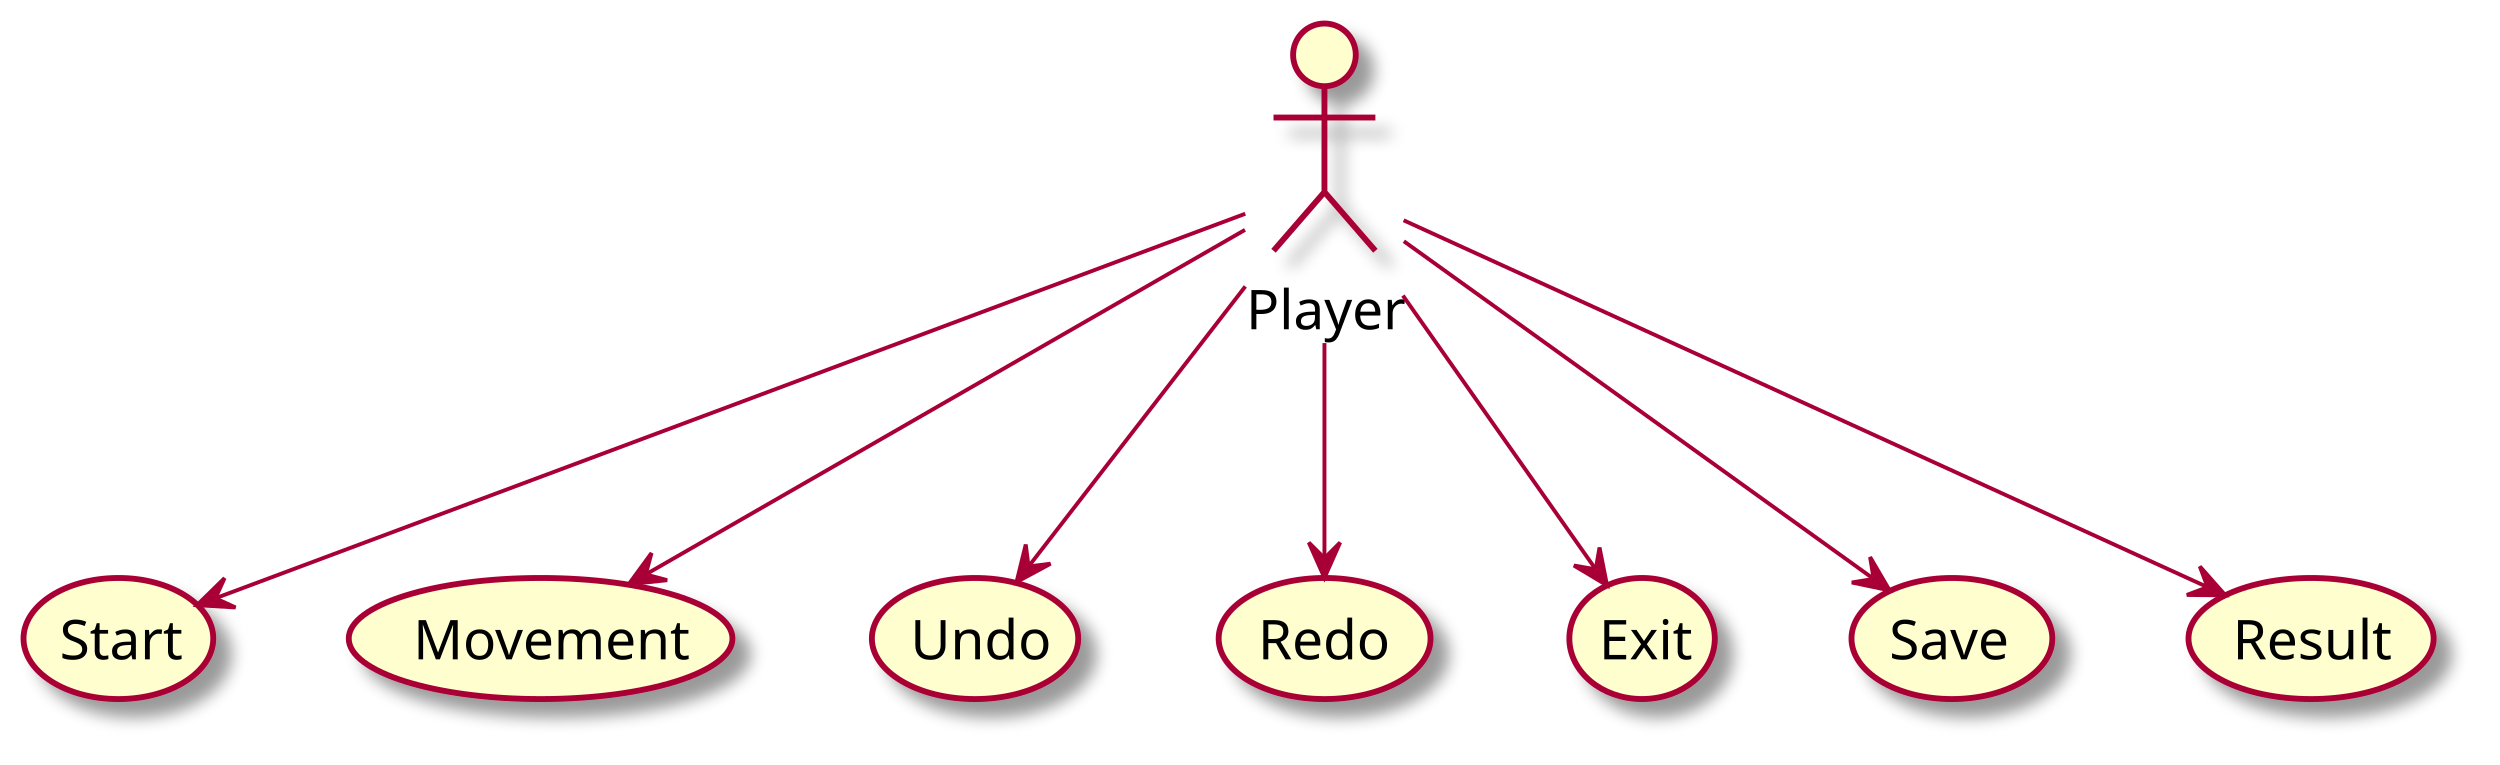
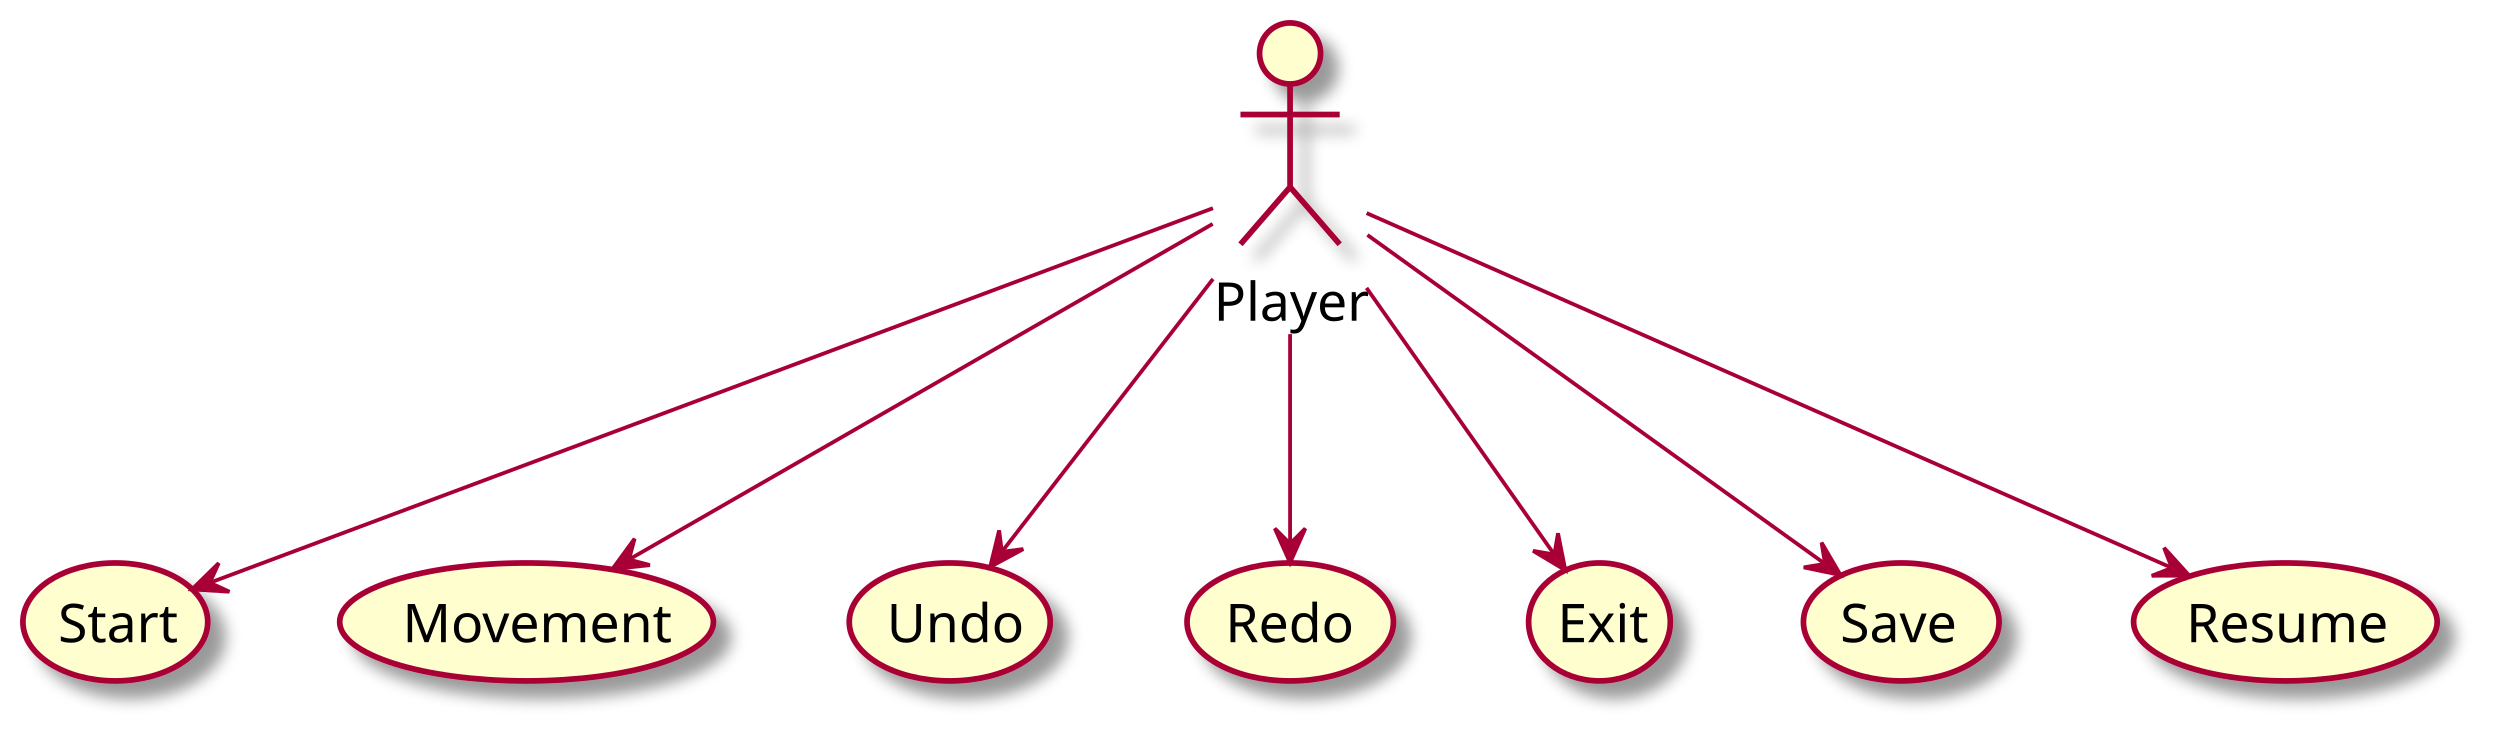
- <svg xmlns="http://www.w3.org/2000/svg" contentScriptType="application/ecmascript" contentStyleType="text/css" height="195px" preserveAspectRatio="none" style="width:638px;height:195px;" version="1.1" viewBox="0 0 638 195" width="638px" zoomAndPan="magnify">
+ <svg xmlns="http://www.w3.org/2000/svg" contentScriptType="application/ecmascript" contentStyleType="text/css" height="195px" preserveAspectRatio="none" style="width:655px;height:195px;" version="1.1" viewBox="0 0 655 195" width="655px" zoomAndPan="magnify">
  <defs>
-     <filter height="300%" id="f134r02pm9vrzq" width="300%" x="-1" y="-1">
+     <filter height="300%" id="f1o5rhcyuu78a2" width="300%" x="-1" y="-1">
      <feGaussianBlur result="blurOut" stdDeviation="2.0" />
      <feColorMatrix in="blurOut" result="blurOut2" type="matrix" values="0 0 0 0 0 0 0 0 0 0 0 0 0 0 0 0 0 0 .4 0" />
      <feOffset dx="4.0" dy="4.0" in="blurOut2" result="blurOut3" />
      <feBlend in="SourceGraphic" in2="blurOut3" mode="normal" />
    </filter>
  </defs>
  <g>
-     <ellipse cx="338" cy="14" fill="#FEFECE" filter="url(#f134r02pm9vrzq)" rx="8" ry="8" style="stroke: #A80036; stroke-width: 1.5;" />
-     <path d="M338,22 L338,49 M325,30 L351,30 M338,49 L325,64 M338,49 L351,64 " fill="none" filter="url(#f134r02pm9vrzq)" style="stroke: #A80036; stroke-width: 1.5;" />
+     <ellipse cx="338" cy="14" fill="#FEFECE" filter="url(#f1o5rhcyuu78a2)" rx="8" ry="8" style="stroke: #A80036; stroke-width: 1.5;" />
+     <path d="M338,22 L338,49 M325,30 L351,30 M338,49 L325,64 M338,49 L351,64 " fill="none" filter="url(#f1o5rhcyuu78a2)" style="stroke: #A80036; stroke-width: 1.5;" />
    <text fill="#000000" font-family="sans-serif" font-size="14" lengthAdjust="spacingAndGlyphs" textLength="40" x="318" y="84.033">Player</text>
-     <ellipse cx="30.213" cy="162.952" fill="#FEFECE" filter="url(#f134r02pm9vrzq)" rx="24.213" ry="15.452" style="stroke: #A80036; stroke-width: 1.5;" />
+     <ellipse cx="30.213" cy="162.952" fill="#FEFECE" filter="url(#f1o5rhcyuu78a2)" rx="24.213" ry="15.452" style="stroke: #A80036; stroke-width: 1.5;" />
    <text fill="#000000" font-family="sans-serif" font-size="14" lengthAdjust="spacingAndGlyphs" textLength="30" x="15.213" y="168.256">Start</text>
-     <ellipse cx="137.962" cy="162.952" fill="#FEFECE" filter="url(#f134r02pm9vrzq)" rx="48.962" ry="15.452" style="stroke: #A80036; stroke-width: 1.5;" />
+     <ellipse cx="137.962" cy="162.952" fill="#FEFECE" filter="url(#f1o5rhcyuu78a2)" rx="48.962" ry="15.452" style="stroke: #A80036; stroke-width: 1.5;" />
    <text fill="#000000" font-family="sans-serif" font-size="14" lengthAdjust="spacingAndGlyphs" textLength="65" x="105.462" y="168.256">Movement</text>
-     <ellipse cx="248.834" cy="162.952" fill="#FEFECE" filter="url(#f134r02pm9vrzq)" rx="26.334" ry="15.452" style="stroke: #A80036; stroke-width: 1.5;" />
+     <ellipse cx="248.834" cy="162.952" fill="#FEFECE" filter="url(#f1o5rhcyuu78a2)" rx="26.334" ry="15.452" style="stroke: #A80036; stroke-width: 1.5;" />
    <text fill="#000000" font-family="sans-serif" font-size="14" lengthAdjust="spacingAndGlyphs" textLength="33" x="232.334" y="168.256">Undo</text>
-     <ellipse cx="338.042" cy="162.952" fill="#FEFECE" filter="url(#f134r02pm9vrzq)" rx="27.042" ry="15.452" style="stroke: #A80036; stroke-width: 1.5;" />
+     <ellipse cx="338.042" cy="162.952" fill="#FEFECE" filter="url(#f1o5rhcyuu78a2)" rx="27.042" ry="15.452" style="stroke: #A80036; stroke-width: 1.5;" />
    <text fill="#000000" font-family="sans-serif" font-size="14" lengthAdjust="spacingAndGlyphs" textLength="34" x="321.042" y="168.256">Redo</text>
-     <ellipse cx="419.06" cy="162.948" fill="#FEFECE" filter="url(#f134r02pm9vrzq)" rx="18.561" ry="15.448" style="stroke: #A80036; stroke-width: 1.5;" />
+     <ellipse cx="419.06" cy="162.948" fill="#FEFECE" filter="url(#f1o5rhcyuu78a2)" rx="18.561" ry="15.448" style="stroke: #A80036; stroke-width: 1.5;" />
    <text fill="#000000" font-family="sans-serif" font-size="14" lengthAdjust="spacingAndGlyphs" textLength="22" x="408.06" y="168.253">Exit</text>
-     <ellipse cx="498.127" cy="162.952" fill="#FEFECE" filter="url(#f134r02pm9vrzq)" rx="25.627" ry="15.452" style="stroke: #A80036; stroke-width: 1.5;" />
+     <ellipse cx="498.127" cy="162.952" fill="#FEFECE" filter="url(#f1o5rhcyuu78a2)" rx="25.627" ry="15.452" style="stroke: #A80036; stroke-width: 1.5;" />
    <text fill="#000000" font-family="sans-serif" font-size="14" lengthAdjust="spacingAndGlyphs" textLength="32" x="482.127" y="168.256">Save</text>
-     <ellipse cx="589.784" cy="162.952" fill="#FEFECE" filter="url(#f134r02pm9vrzq)" rx="31.284" ry="15.452" style="stroke: #A80036; stroke-width: 1.5;" />
-     <text fill="#000000" font-family="sans-serif" font-size="14" lengthAdjust="spacingAndGlyphs" textLength="40" x="569.784" y="168.256">Result</text>
+     <ellipse cx="598.77" cy="162.952" fill="#FEFECE" filter="url(#f1o5rhcyuu78a2)" rx="39.77" ry="15.452" style="stroke: #A80036; stroke-width: 1.5;" />
+     <text fill="#000000" font-family="sans-serif" font-size="14" lengthAdjust="spacingAndGlyphs" textLength="52" x="572.77" y="168.256">Resume</text>
    <path d="M317.791,54.545 C263.51,74.813 114.625,130.403 55.088,152.633 " fill="none" id="Player-&gt;Start" style="stroke: #A80036; stroke-width: 1.0;" />
    <polygon fill="#A80036" points="50.283,154.427,60.114,155.025,54.967,152.678,57.315,147.531,50.283,154.427" style="stroke: #A80036; stroke-width: 1.0;" />
    <path d="M317.722,58.66 C281.555,79.456 205.906,122.954 165.243,146.335 " fill="none" id="Player-&gt;Movement" style="stroke: #A80036; stroke-width: 1.0;" />
    <polygon fill="#A80036" points="160.462,149.084,170.258,148.065,164.796,146.591,166.27,141.13,160.462,149.084" style="stroke: #A80036; stroke-width: 1.0;" />
    <path d="M317.805,73.095 C300.926,94.905 277.317,125.41 262.605,144.421 " fill="none" id="Player-&gt;Undo" style="stroke: #A80036; stroke-width: 1.0;" />
    <polygon fill="#A80036" points="259.426,148.528,268.098,143.859,262.486,144.574,261.771,138.963,259.426,148.528" style="stroke: #A80036; stroke-width: 1.0;" />
    <path d="M338,87.545 C338,106.09 338,127.219 338,142.22 " fill="none" id="Player-&gt;Redo" style="stroke: #A80036; stroke-width: 1.0;" />
    <polygon fill="#A80036" points="338,147.452,342,138.452,338,142.452,334,138.452,338,147.452" style="stroke: #A80036; stroke-width: 1.0;" />
    <path d="M358.022,75.427 C373.398,97.256 394.116,126.671 407.01,144.978 " fill="none" id="Player-&gt;Exit" style="stroke: #A80036; stroke-width: 1.0;" />
    <polygon fill="#A80036" points="410.112,149.381,408.199,139.72,407.232,145.294,401.659,144.327,410.112,149.381" style="stroke: #A80036; stroke-width: 1.0;" />
    <path d="M358.264,61.565 C389.041,83.686 447.222,125.503 477.9,147.553 " fill="none" id="Player-&gt;Save" style="stroke: #A80036; stroke-width: 1.0;" />
    <polygon fill="#A80036" points="482.221,150.659,477.248,142.157,478.161,147.74,472.579,148.653,482.221,150.659" style="stroke: #A80036; stroke-width: 1.0;" />
-     <path d="M358.196,56.217 C403.341,76.818 512.436,126.604 563.195,149.767 " fill="none" id="Player-&gt;Result" style="stroke: #A80036; stroke-width: 1.0;" />
-     <polygon fill="#A80036" points="567.92,151.924,561.393,144.549,563.371,149.848,558.072,151.827,567.92,151.924" style="stroke: #A80036; stroke-width: 1.0;" />
+     <path d="M358.047,55.833 C403.584,75.897 515.03,125.002 568.888,148.732 " fill="none" id="Player-&gt;Resume" style="stroke: #A80036; stroke-width: 1.0;" />
+     <polygon fill="#A80036" points="573.604,150.81,566.98,143.521,569.028,148.794,563.755,150.843,573.604,150.81" style="stroke: #A80036; stroke-width: 1.0;" />
  </g>
</svg>
